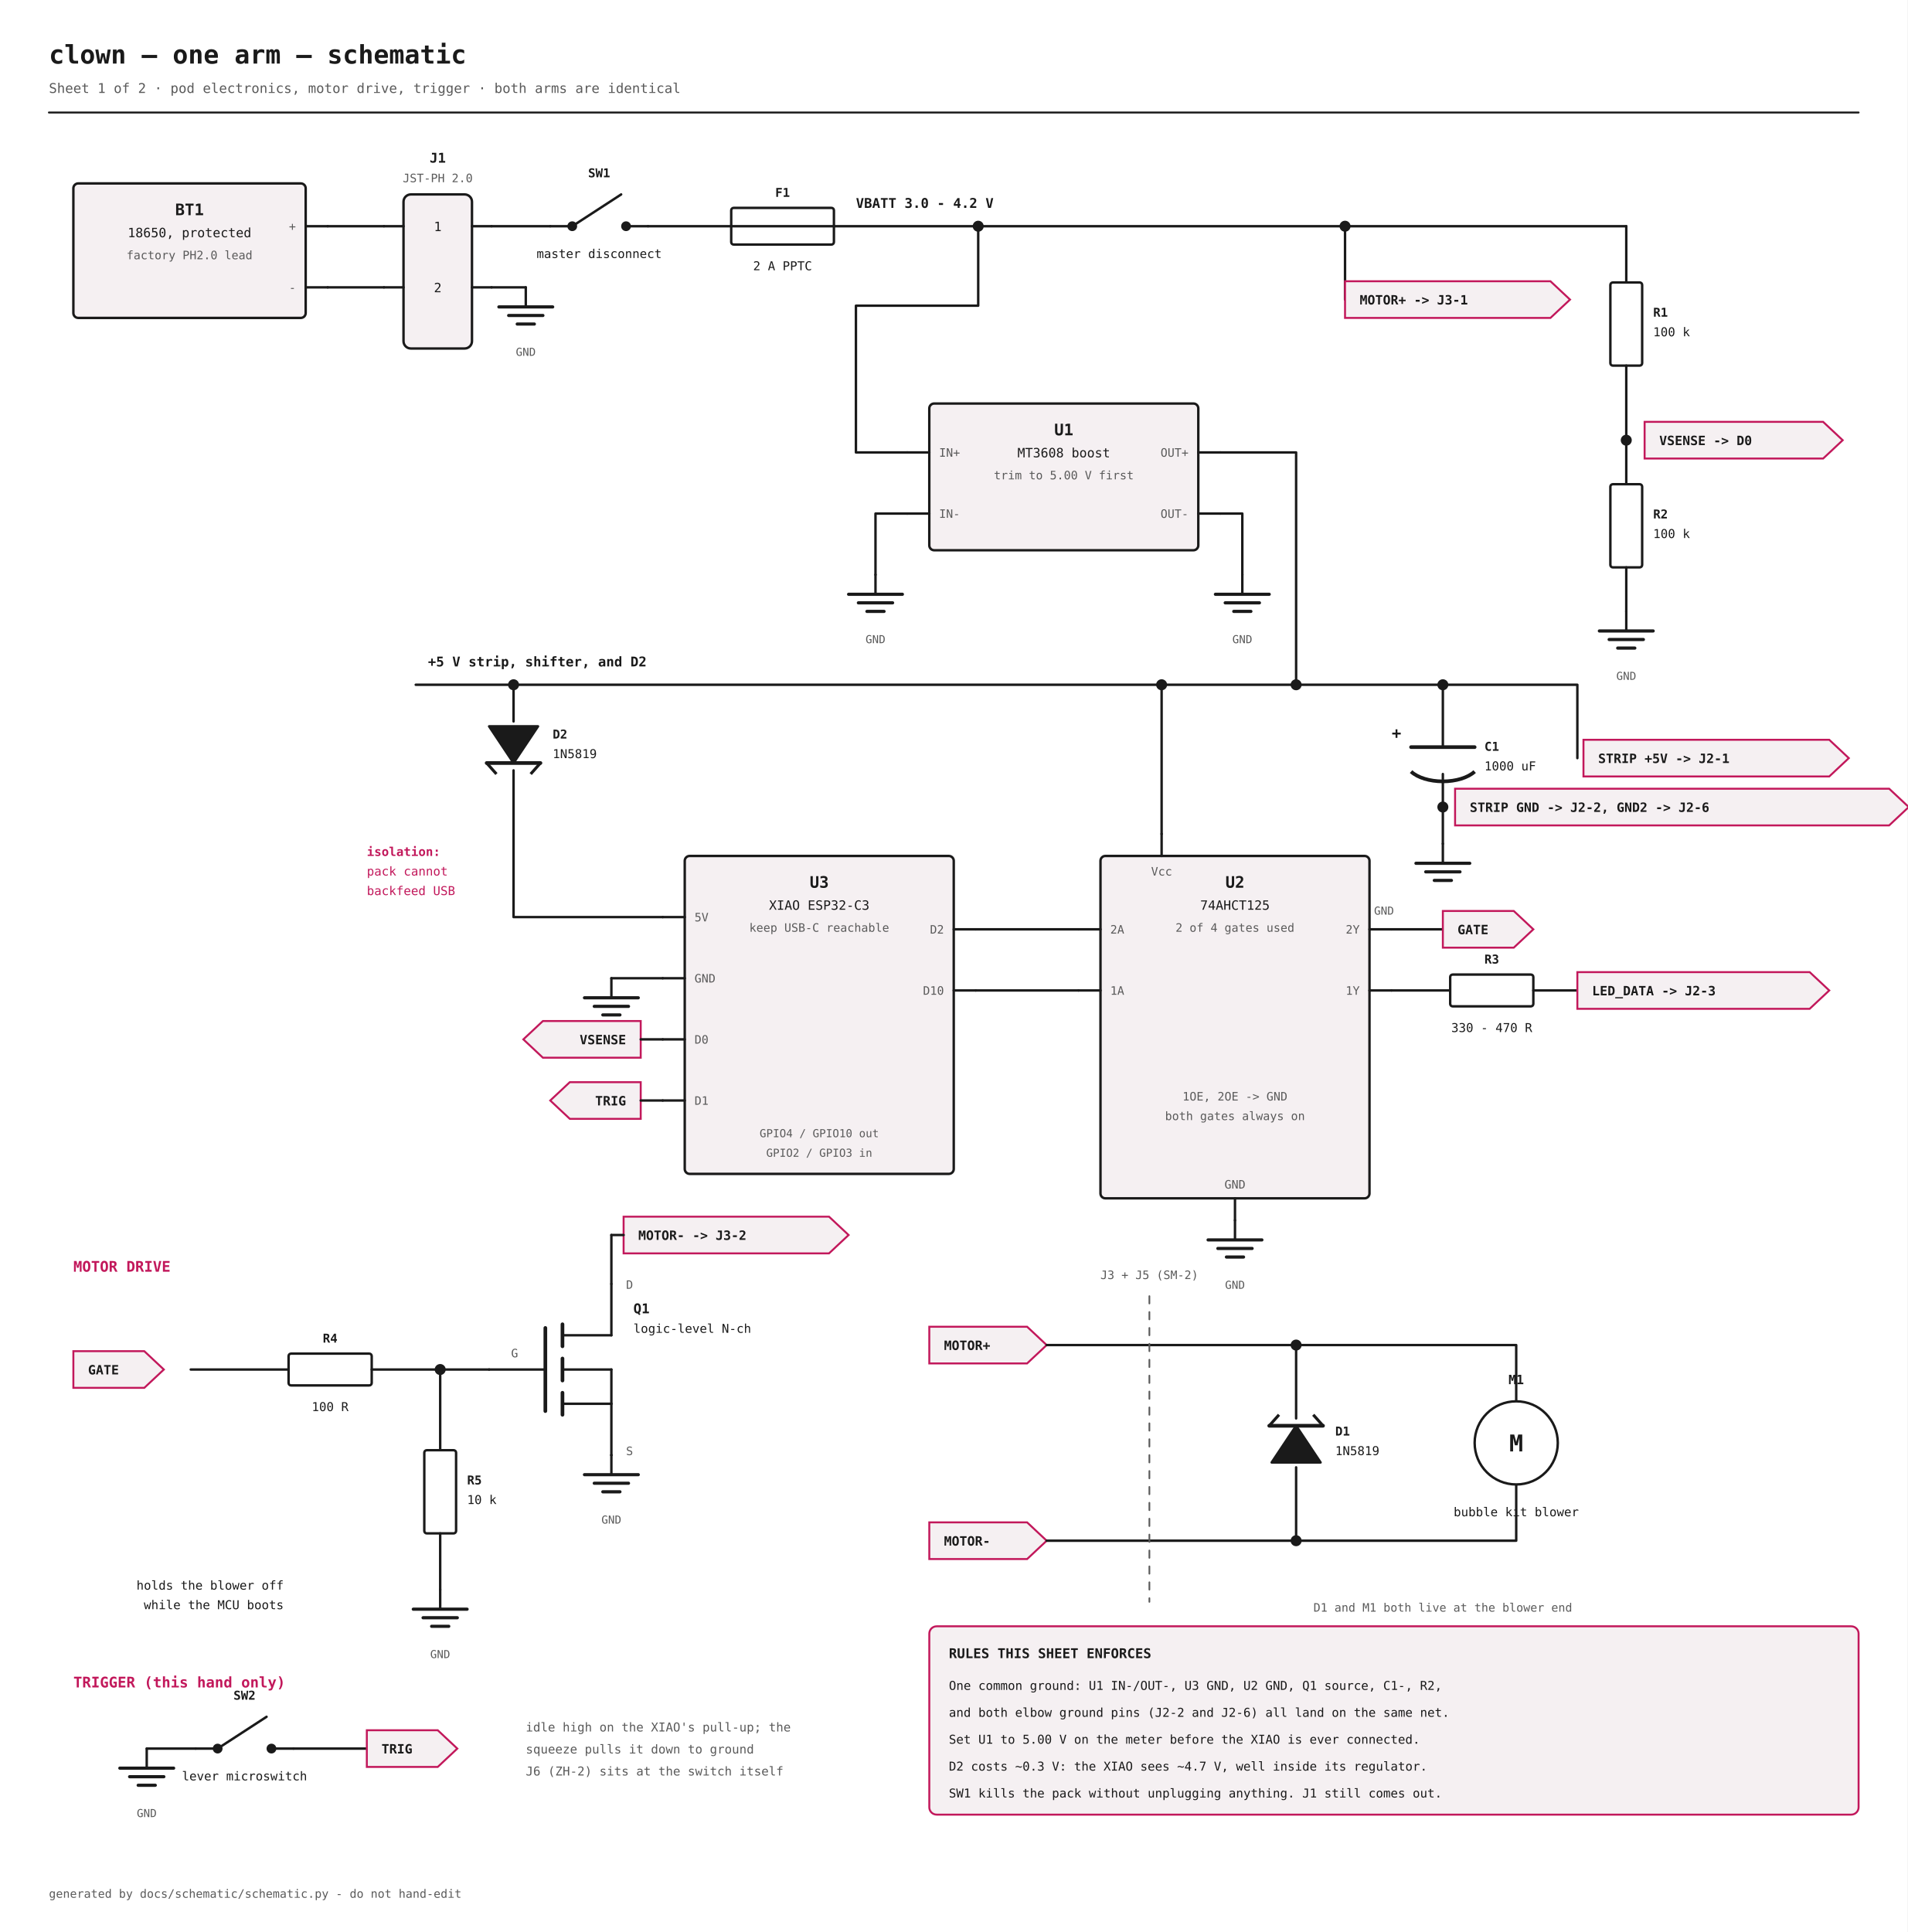
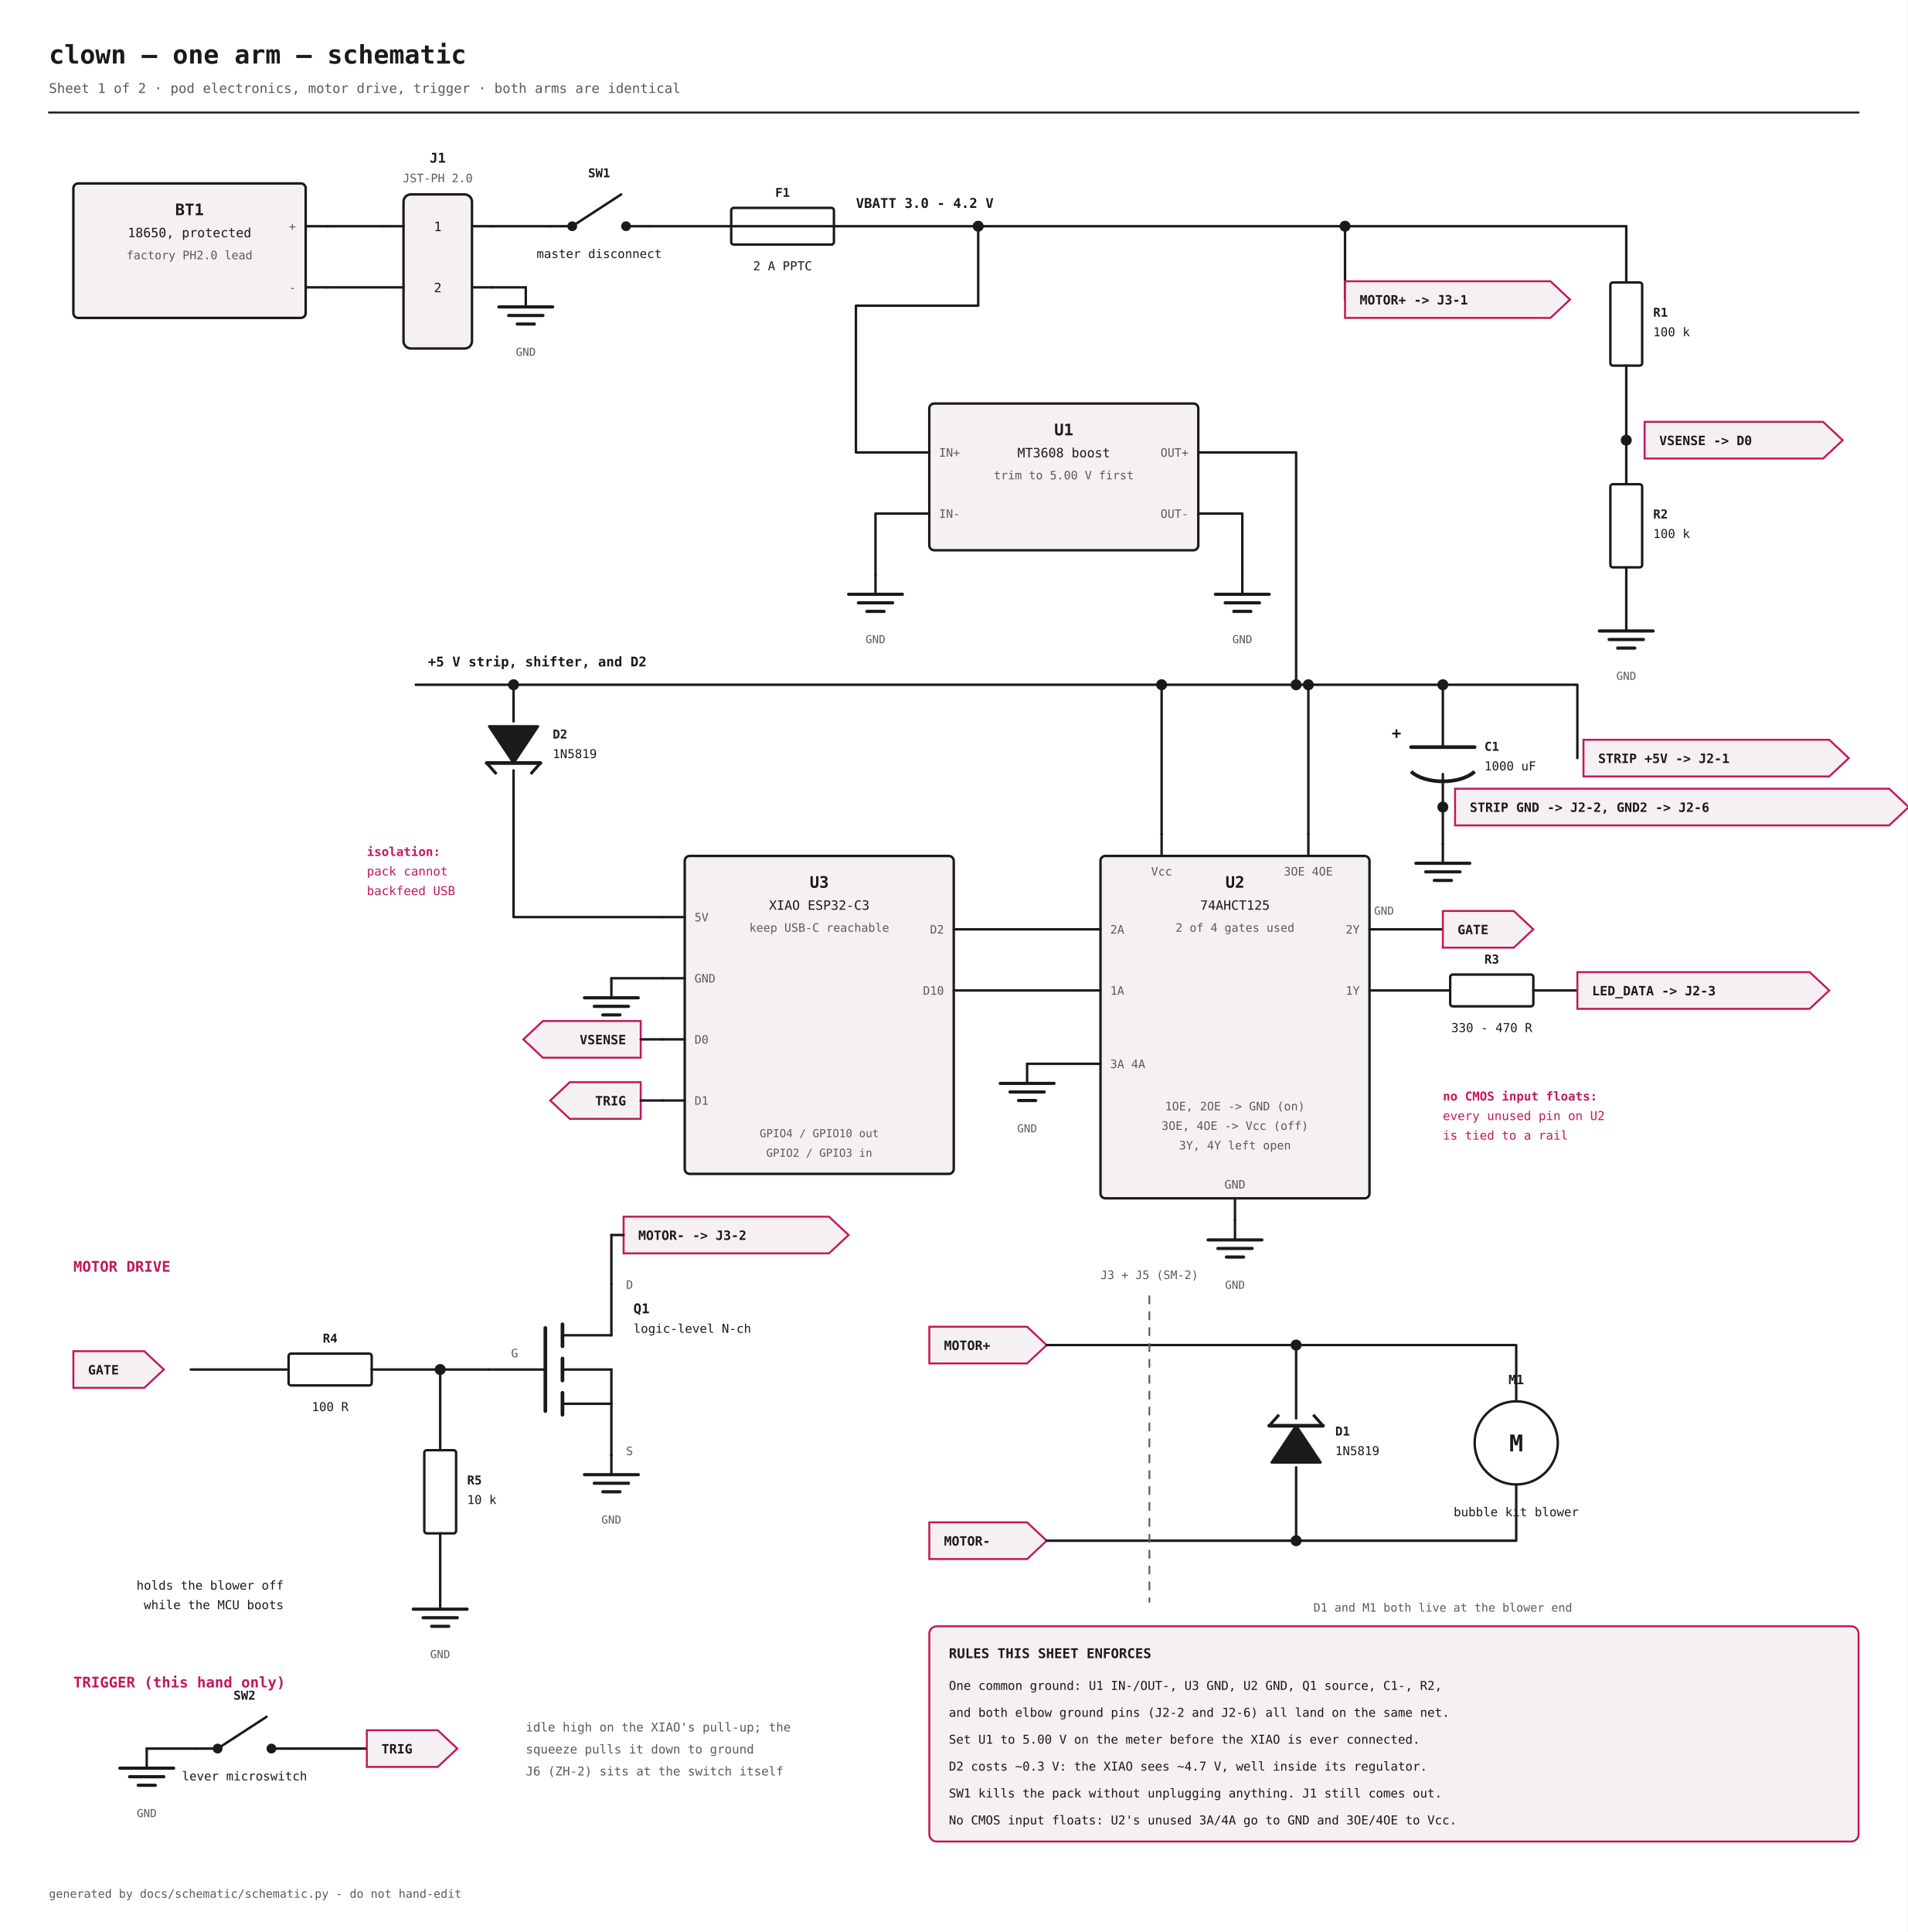
<svg xmlns="http://www.w3.org/2000/svg" width="1560" height="1580" viewBox="0 0 1560 1580" role="img">
  <rect x="0" y="0" width="1560" height="1580" fill="#FFFFFF" />
  <text x="40" y="52" font-family="ui-monospace, SFMono-Regular, Menlo, Consolas, monospace" font-size="21" fill="#1A1A1A" text-anchor="start" font-weight="bold">clown — one arm — schematic</text>
  <text x="40" y="76" font-family="ui-monospace, SFMono-Regular, Menlo, Consolas, monospace" font-size="11" fill="#5A5A5A" text-anchor="start" font-weight="normal">Sheet 1 of 2 · pod electronics, motor drive, trigger · both arms are identical</text>
  <line x1="40" y1="92" x2="1520" y2="92" stroke="#1A1A1A" stroke-width="1.6" stroke-linecap="round" />
  <rect x="60" y="150" width="190" height="110" rx="4" fill="#F5F0F2" stroke="#1A1A1A" stroke-width="2" />
  <text x="155" y="176" font-family="ui-monospace, SFMono-Regular, Menlo, Consolas, monospace" font-size="13" fill="#1A1A1A" text-anchor="middle" font-weight="bold">BT1</text>
  <text x="155" y="194" font-family="ui-monospace, SFMono-Regular, Menlo, Consolas, monospace" font-size="10.5" fill="#1A1A1A" text-anchor="middle" font-weight="normal">18650, protected</text>
  <text x="155" y="212" font-family="ui-monospace, SFMono-Regular, Menlo, Consolas, monospace" font-size="9.5" fill="#5A5A5A" text-anchor="middle" font-weight="normal">factory PH2.0 lead</text>
  <line x1="250" y1="185" x2="268" y2="185" stroke="#1A1A1A" stroke-width="2" stroke-linecap="round" />
  <text x="242" y="188.5" font-family="ui-monospace, SFMono-Regular, Menlo, Consolas, monospace" font-size="9.5" fill="#5A5A5A" text-anchor="end" font-weight="normal">+</text>
  <line x1="250" y1="235" x2="268" y2="235" stroke="#1A1A1A" stroke-width="2" stroke-linecap="round" />
  <text x="242" y="238.5" font-family="ui-monospace, SFMono-Regular, Menlo, Consolas, monospace" font-size="9.5" fill="#5A5A5A" text-anchor="end" font-weight="normal">-</text>
  <rect x="330" y="159" width="56" height="126" rx="6" fill="#F5F0F2" stroke="#1A1A1A" stroke-width="2" />
  <text x="358" y="133" font-family="ui-monospace, SFMono-Regular, Menlo, Consolas, monospace" font-size="11" fill="#1A1A1A" text-anchor="middle" font-weight="bold">J1</text>
  <text x="358" y="149" font-family="ui-monospace, SFMono-Regular, Menlo, Consolas, monospace" font-size="9.5" fill="#5A5A5A" text-anchor="middle" font-weight="normal">JST-PH 2.0</text>
  <line x1="314" y1="185" x2="330" y2="185" stroke="#1A1A1A" stroke-width="2" stroke-linecap="round" />
  <line x1="386" y1="185" x2="402" y2="185" stroke="#1A1A1A" stroke-width="2" stroke-linecap="round" />
  <text x="358" y="189" font-family="ui-monospace, SFMono-Regular, Menlo, Consolas, monospace" font-size="10.5" fill="#1A1A1A" text-anchor="middle" font-weight="normal">1</text>
  <line x1="314" y1="235" x2="330" y2="235" stroke="#1A1A1A" stroke-width="2" stroke-linecap="round" />
  <line x1="386" y1="235" x2="402" y2="235" stroke="#1A1A1A" stroke-width="2" stroke-linecap="round" />
  <text x="358" y="239" font-family="ui-monospace, SFMono-Regular, Menlo, Consolas, monospace" font-size="10.5" fill="#1A1A1A" text-anchor="middle" font-weight="normal">2</text>
  <polyline points="268,185 314,185" fill="none" stroke="#1A1A1A" stroke-width="2" stroke-linecap="round" stroke-linejoin="round" />
  <polyline points="268,235 314,235" fill="none" stroke="#1A1A1A" stroke-width="2" stroke-linecap="round" stroke-linejoin="round" />
  <line x1="450" y1="185" x2="468" y2="185" stroke="#1A1A1A" stroke-width="2" stroke-linecap="round" />
  <line x1="512" y1="185" x2="530" y2="185" stroke="#1A1A1A" stroke-width="2" stroke-linecap="round" />
  <line x1="468" y1="185" x2="508" y2="159" stroke="#1A1A1A" stroke-width="2" stroke-linecap="round" />
  <circle cx="468" cy="185" r="4" fill="#1A1A1A" />
  <circle cx="512" cy="185" r="4" fill="#1A1A1A" />
  <text x="490" y="145" font-family="ui-monospace, SFMono-Regular, Menlo, Consolas, monospace" font-size="10" fill="#1A1A1A" text-anchor="middle" font-weight="bold">SW1</text>
  <text x="490" y="211" font-family="ui-monospace, SFMono-Regular, Menlo, Consolas, monospace" font-size="10" fill="#1A1A1A" text-anchor="middle" font-weight="normal">master disconnect</text>
  <polyline points="402,185 450,185" fill="none" stroke="#1A1A1A" stroke-width="2" stroke-linecap="round" stroke-linejoin="round" />
  <rect x="598" y="170" width="84" height="30" rx="2" fill="#FFFFFF" stroke="#1A1A1A" stroke-width="2" />
  <line x1="598" y1="185" x2="682" y2="185" stroke="#1A1A1A" stroke-width="2" stroke-linecap="round" />
  <text x="640" y="161" font-family="ui-monospace, SFMono-Regular, Menlo, Consolas, monospace" font-size="10" fill="#1A1A1A" text-anchor="middle" font-weight="bold">F1</text>
  <text x="640" y="221" font-family="ui-monospace, SFMono-Regular, Menlo, Consolas, monospace" font-size="10" fill="#1A1A1A" text-anchor="middle" font-weight="normal">2 A PPTC</text>
  <polyline points="530,185 598,185" fill="none" stroke="#1A1A1A" stroke-width="2" stroke-linecap="round" stroke-linejoin="round" />
  <polyline points="682,185 1330,185" fill="none" stroke="#1A1A1A" stroke-width="2" stroke-linecap="round" stroke-linejoin="round" />
  <text x="700" y="170" font-family="ui-monospace, SFMono-Regular, Menlo, Consolas, monospace" font-size="11" fill="#1A1A1A" text-anchor="start" font-weight="bold">VBATT  3.0 - 4.2 V</text>
  <polyline points="402,235 430,235" fill="none" stroke="#1A1A1A" stroke-width="2" stroke-linecap="round" stroke-linejoin="round" />
  <line x1="430" y1="235" x2="430" y2="251" stroke="#1A1A1A" stroke-width="2" stroke-linecap="round" />
  <line x1="408" y1="251" x2="452" y2="251" stroke="#1A1A1A" stroke-width="2.6" stroke-linecap="round" />
  <line x1="416" y1="258" x2="444" y2="258" stroke="#1A1A1A" stroke-width="2.6" stroke-linecap="round" />
  <line x1="423" y1="265" x2="437" y2="265" stroke="#1A1A1A" stroke-width="2.6" stroke-linecap="round" />
  <text x="430" y="291" font-family="ui-monospace, SFMono-Regular, Menlo, Consolas, monospace" font-size="9" fill="#5A5A5A" text-anchor="middle" font-weight="normal">GND</text>
  <rect x="760" y="330" width="220" height="120" rx="4" fill="#F5F0F2" stroke="#1A1A1A" stroke-width="2" />
  <text x="870" y="356" font-family="ui-monospace, SFMono-Regular, Menlo, Consolas, monospace" font-size="13" fill="#1A1A1A" text-anchor="middle" font-weight="bold">U1</text>
  <text x="870" y="374" font-family="ui-monospace, SFMono-Regular, Menlo, Consolas, monospace" font-size="10.5" fill="#1A1A1A" text-anchor="middle" font-weight="normal">MT3608 boost</text>
  <text x="870" y="392" font-family="ui-monospace, SFMono-Regular, Menlo, Consolas, monospace" font-size="9.5" fill="#5A5A5A" text-anchor="middle" font-weight="normal">trim to 5.00 V first</text>
  <line x1="760" y1="370" x2="742" y2="370" stroke="#1A1A1A" stroke-width="2" stroke-linecap="round" />
  <text x="768" y="373.5" font-family="ui-monospace, SFMono-Regular, Menlo, Consolas, monospace" font-size="9.5" fill="#5A5A5A" text-anchor="start" font-weight="normal">IN+</text>
  <line x1="760" y1="420" x2="742" y2="420" stroke="#1A1A1A" stroke-width="2" stroke-linecap="round" />
  <text x="768" y="423.5" font-family="ui-monospace, SFMono-Regular, Menlo, Consolas, monospace" font-size="9.5" fill="#5A5A5A" text-anchor="start" font-weight="normal">IN-</text>
  <line x1="980" y1="370" x2="998" y2="370" stroke="#1A1A1A" stroke-width="2" stroke-linecap="round" />
  <text x="972" y="373.5" font-family="ui-monospace, SFMono-Regular, Menlo, Consolas, monospace" font-size="9.5" fill="#5A5A5A" text-anchor="end" font-weight="normal">OUT+</text>
  <line x1="980" y1="420" x2="998" y2="420" stroke="#1A1A1A" stroke-width="2" stroke-linecap="round" />
  <text x="972" y="423.5" font-family="ui-monospace, SFMono-Regular, Menlo, Consolas, monospace" font-size="9.5" fill="#5A5A5A" text-anchor="end" font-weight="normal">OUT-</text>
  <polyline points="800,185 800,250 700,250 700,370 742,370" fill="none" stroke="#1A1A1A" stroke-width="2" stroke-linecap="round" stroke-linejoin="round" />
  <circle cx="800" cy="185" r="4.5" fill="#1A1A1A" />
  <polyline points="742,420 716,420 716,470" fill="none" stroke="#1A1A1A" stroke-width="2" stroke-linecap="round" stroke-linejoin="round" />
  <line x1="716" y1="470" x2="716" y2="486" stroke="#1A1A1A" stroke-width="2" stroke-linecap="round" />
  <line x1="694" y1="486" x2="738" y2="486" stroke="#1A1A1A" stroke-width="2.6" stroke-linecap="round" />
  <line x1="702" y1="493" x2="730" y2="493" stroke="#1A1A1A" stroke-width="2.6" stroke-linecap="round" />
  <line x1="709" y1="500" x2="723" y2="500" stroke="#1A1A1A" stroke-width="2.6" stroke-linecap="round" />
  <text x="716" y="526" font-family="ui-monospace, SFMono-Regular, Menlo, Consolas, monospace" font-size="9" fill="#5A5A5A" text-anchor="middle" font-weight="normal">GND</text>
  <polyline points="998,420 1016,420 1016,470" fill="none" stroke="#1A1A1A" stroke-width="2" stroke-linecap="round" stroke-linejoin="round" />
  <line x1="1016" y1="470" x2="1016" y2="486" stroke="#1A1A1A" stroke-width="2" stroke-linecap="round" />
  <line x1="994" y1="486" x2="1038" y2="486" stroke="#1A1A1A" stroke-width="2.6" stroke-linecap="round" />
  <line x1="1002" y1="493" x2="1030" y2="493" stroke="#1A1A1A" stroke-width="2.6" stroke-linecap="round" />
  <line x1="1009" y1="500" x2="1023" y2="500" stroke="#1A1A1A" stroke-width="2.6" stroke-linecap="round" />
  <text x="1016" y="526" font-family="ui-monospace, SFMono-Regular, Menlo, Consolas, monospace" font-size="9" fill="#5A5A5A" text-anchor="middle" font-weight="normal">GND</text>
  <polyline points="998,370 1060,370 1060,560" fill="none" stroke="#1A1A1A" stroke-width="2" stroke-linecap="round" stroke-linejoin="round" />
  <polyline points="340,560 1290,560 1290,620" fill="none" stroke="#1A1A1A" stroke-width="2" stroke-linecap="round" stroke-linejoin="round" />
  <circle cx="1060" cy="560" r="4.5" fill="#1A1A1A" />
  <text x="350" y="545" font-family="ui-monospace, SFMono-Regular, Menlo, Consolas, monospace" font-size="11" fill="#1A1A1A" text-anchor="start" font-weight="bold">+5 V  strip, shifter, and D2</text>
  <polygon points="1295,605 1496,605 1512,620 1496,635 1295,635" fill="#F5F0F2" stroke="#C2185B" stroke-width="1.6" />
  <text x="1307" y="624" font-family="ui-monospace, SFMono-Regular, Menlo, Consolas, monospace" font-size="10.5" fill="#1A1A1A" text-anchor="start" font-weight="bold">STRIP +5V -&gt; J2-1</text>
  <polyline points="1100,185 1100,245" fill="none" stroke="#1A1A1A" stroke-width="2" stroke-linecap="round" stroke-linejoin="round" />
  <circle cx="1100" cy="185" r="4.5" fill="#1A1A1A" />
  <polygon points="1100,230 1268,230 1284,245 1268,260 1100,260" fill="#F5F0F2" stroke="#C2185B" stroke-width="1.6" />
  <text x="1112" y="249" font-family="ui-monospace, SFMono-Regular, Menlo, Consolas, monospace" font-size="10.5" fill="#1A1A1A" text-anchor="start" font-weight="bold">MOTOR+ -&gt; J3-1</text>
  <polyline points="1330,185 1330,231" fill="none" stroke="#1A1A1A" stroke-width="2" stroke-linecap="round" stroke-linejoin="round" />
  <rect x="1317" y="231" width="26" height="68" rx="2" fill="#FFFFFF" stroke="#1A1A1A" stroke-width="2" />
  <text x="1352" y="259" font-family="ui-monospace, SFMono-Regular, Menlo, Consolas, monospace" font-size="10" fill="#1A1A1A" text-anchor="start" font-weight="bold">R1</text>
  <text x="1352" y="275" font-family="ui-monospace, SFMono-Regular, Menlo, Consolas, monospace" font-size="10" fill="#1A1A1A" text-anchor="start" font-weight="normal">100 k</text>
  <polyline points="1330,299 1330,396" fill="none" stroke="#1A1A1A" stroke-width="2" stroke-linecap="round" stroke-linejoin="round" />
  <circle cx="1330" cy="360" r="4.5" fill="#1A1A1A" />
  <polygon points="1345,345 1491,345 1507,360 1491,375 1345,375" fill="#F5F0F2" stroke="#C2185B" stroke-width="1.6" />
  <text x="1357" y="364" font-family="ui-monospace, SFMono-Regular, Menlo, Consolas, monospace" font-size="10.5" fill="#1A1A1A" text-anchor="start" font-weight="bold">VSENSE -&gt; D0</text>
  <rect x="1317" y="396" width="26" height="68" rx="2" fill="#FFFFFF" stroke="#1A1A1A" stroke-width="2" />
  <text x="1352" y="424" font-family="ui-monospace, SFMono-Regular, Menlo, Consolas, monospace" font-size="10" fill="#1A1A1A" text-anchor="start" font-weight="bold">R2</text>
  <text x="1352" y="440" font-family="ui-monospace, SFMono-Regular, Menlo, Consolas, monospace" font-size="10" fill="#1A1A1A" text-anchor="start" font-weight="normal">100 k</text>
  <polyline points="1330,464 1330,500" fill="none" stroke="#1A1A1A" stroke-width="2" stroke-linecap="round" stroke-linejoin="round" />
  <line x1="1330" y1="500" x2="1330" y2="516" stroke="#1A1A1A" stroke-width="2" stroke-linecap="round" />
  <line x1="1308" y1="516" x2="1352" y2="516" stroke="#1A1A1A" stroke-width="2.6" stroke-linecap="round" />
  <line x1="1316" y1="523" x2="1344" y2="523" stroke="#1A1A1A" stroke-width="2.6" stroke-linecap="round" />
  <line x1="1323" y1="530" x2="1337" y2="530" stroke="#1A1A1A" stroke-width="2.6" stroke-linecap="round" />
  <text x="1330" y="556" font-family="ui-monospace, SFMono-Regular, Menlo, Consolas, monospace" font-size="9" fill="#5A5A5A" text-anchor="middle" font-weight="normal">GND</text>
  <polyline points="420,560 420,590" fill="none" stroke="#1A1A1A" stroke-width="2" stroke-linecap="round" stroke-linejoin="round" />
  <circle cx="420" cy="560" r="4.5" fill="#1A1A1A" />
  <path d="M 400 594 L 440 594 L 420 624 Z" fill="#1A1A1A" stroke="#1A1A1A" stroke-width="2" stroke-linejoin="round" />
  <line x1="398" y1="624" x2="442" y2="624" stroke="#1A1A1A" stroke-width="3" stroke-linecap="round" />
  <path d="M 398 624 l 8 9 M 442 624 l -8 9" fill="none" stroke="#1A1A1A" stroke-width="2.4" />
  <text x="452" y="604" font-family="ui-monospace, SFMono-Regular, Menlo, Consolas, monospace" font-size="10" fill="#1A1A1A" text-anchor="start" font-weight="bold">D2</text>
  <text x="452" y="620" font-family="ui-monospace, SFMono-Regular, Menlo, Consolas, monospace" font-size="10" fill="#1A1A1A" text-anchor="start" font-weight="normal">1N5819</text>
  <polyline points="420,630 420,750 542,750" fill="none" stroke="#1A1A1A" stroke-width="2" stroke-linecap="round" stroke-linejoin="round" />
  <text x="300" y="700" font-family="ui-monospace, SFMono-Regular, Menlo, Consolas, monospace" font-size="10" fill="#C2185B" text-anchor="start" font-weight="bold">isolation:</text>
  <text x="300" y="716" font-family="ui-monospace, SFMono-Regular, Menlo, Consolas, monospace" font-size="10" fill="#C2185B" text-anchor="start" font-weight="normal">pack cannot</text>
  <text x="300" y="732" font-family="ui-monospace, SFMono-Regular, Menlo, Consolas, monospace" font-size="10" fill="#C2185B" text-anchor="start" font-weight="normal">backfeed USB</text>
  <polyline points="1180,560 1180,611" fill="none" stroke="#1A1A1A" stroke-width="2" stroke-linecap="round" stroke-linejoin="round" />
  <circle cx="1180" cy="560" r="4.5" fill="#1A1A1A" />
  <line x1="1154" y1="611" x2="1206" y2="611" stroke="#1A1A1A" stroke-width="3" stroke-linecap="round" />
  <path d="M 1154 631 A 30 16 0 0 0 1206 631" fill="none" stroke="#1A1A1A" stroke-width="3" />
  <text x="1146" y="604" font-family="ui-monospace, SFMono-Regular, Menlo, Consolas, monospace" font-size="13" fill="#1A1A1A" text-anchor="end" font-weight="bold">+</text>
  <text x="1214" y="614" font-family="ui-monospace, SFMono-Regular, Menlo, Consolas, monospace" font-size="10" fill="#1A1A1A" text-anchor="start" font-weight="bold">C1</text>
  <text x="1214" y="630" font-family="ui-monospace, SFMono-Regular, Menlo, Consolas, monospace" font-size="10" fill="#1A1A1A" text-anchor="start" font-weight="normal">1000 uF</text>
  <polyline points="1180,633 1180,690" fill="none" stroke="#1A1A1A" stroke-width="2" stroke-linecap="round" stroke-linejoin="round" />
  <circle cx="1180" cy="660" r="4.5" fill="#1A1A1A" />
  <polygon points="1190,645 1545,645 1561,660 1545,675 1190,675" fill="#F5F0F2" stroke="#C2185B" stroke-width="1.6" />
  <text x="1202" y="664" font-family="ui-monospace, SFMono-Regular, Menlo, Consolas, monospace" font-size="10.5" fill="#1A1A1A" text-anchor="start" font-weight="bold">STRIP GND -&gt; J2-2, GND2 -&gt; J2-6</text>
  <line x1="1180" y1="690" x2="1180" y2="706" stroke="#1A1A1A" stroke-width="2" stroke-linecap="round" />
  <line x1="1158" y1="706" x2="1202" y2="706" stroke="#1A1A1A" stroke-width="2.6" stroke-linecap="round" />
  <line x1="1166" y1="713" x2="1194" y2="713" stroke="#1A1A1A" stroke-width="2.6" stroke-linecap="round" />
  <line x1="1173" y1="720" x2="1187" y2="720" stroke="#1A1A1A" stroke-width="2.6" stroke-linecap="round" />
  <text x="1140" y="748" font-family="ui-monospace, SFMono-Regular, Menlo, Consolas, monospace" font-size="9" fill="#5A5A5A" text-anchor="end" font-weight="normal">GND</text>
  <rect x="560" y="700" width="220" height="260" rx="4" fill="#F5F0F2" stroke="#1A1A1A" stroke-width="2" />
  <text x="670" y="726" font-family="ui-monospace, SFMono-Regular, Menlo, Consolas, monospace" font-size="13" fill="#1A1A1A" text-anchor="middle" font-weight="bold">U3</text>
  <text x="670" y="744" font-family="ui-monospace, SFMono-Regular, Menlo, Consolas, monospace" font-size="10.5" fill="#1A1A1A" text-anchor="middle" font-weight="normal">XIAO ESP32-C3</text>
  <text x="670" y="762" font-family="ui-monospace, SFMono-Regular, Menlo, Consolas, monospace" font-size="9.5" fill="#5A5A5A" text-anchor="middle" font-weight="normal">keep USB-C reachable</text>
  <line x1="560" y1="750" x2="542" y2="750" stroke="#1A1A1A" stroke-width="2" stroke-linecap="round" />
  <text x="568" y="753.5" font-family="ui-monospace, SFMono-Regular, Menlo, Consolas, monospace" font-size="9.5" fill="#5A5A5A" text-anchor="start" font-weight="normal">5V</text>
  <line x1="560" y1="800" x2="542" y2="800" stroke="#1A1A1A" stroke-width="2" stroke-linecap="round" />
  <text x="568" y="803.5" font-family="ui-monospace, SFMono-Regular, Menlo, Consolas, monospace" font-size="9.5" fill="#5A5A5A" text-anchor="start" font-weight="normal">GND</text>
  <line x1="560" y1="850" x2="542" y2="850" stroke="#1A1A1A" stroke-width="2" stroke-linecap="round" />
  <text x="568" y="853.5" font-family="ui-monospace, SFMono-Regular, Menlo, Consolas, monospace" font-size="9.5" fill="#5A5A5A" text-anchor="start" font-weight="normal">D0</text>
  <line x1="560" y1="900" x2="542" y2="900" stroke="#1A1A1A" stroke-width="2" stroke-linecap="round" />
  <text x="568" y="903.5" font-family="ui-monospace, SFMono-Regular, Menlo, Consolas, monospace" font-size="9.5" fill="#5A5A5A" text-anchor="start" font-weight="normal">D1</text>
  <line x1="780" y1="760" x2="798" y2="760" stroke="#1A1A1A" stroke-width="2" stroke-linecap="round" />
  <text x="772" y="763.5" font-family="ui-monospace, SFMono-Regular, Menlo, Consolas, monospace" font-size="9.5" fill="#5A5A5A" text-anchor="end" font-weight="normal">D2</text>
  <line x1="780" y1="810" x2="798" y2="810" stroke="#1A1A1A" stroke-width="2" stroke-linecap="round" />
  <text x="772" y="813.5" font-family="ui-monospace, SFMono-Regular, Menlo, Consolas, monospace" font-size="9.5" fill="#5A5A5A" text-anchor="end" font-weight="normal">D10</text>
  <polyline points="542,800 500,800" fill="none" stroke="#1A1A1A" stroke-width="2" stroke-linecap="round" stroke-linejoin="round" />
  <line x1="500" y1="800" x2="500" y2="816" stroke="#1A1A1A" stroke-width="2" stroke-linecap="round" />
  <line x1="478" y1="816" x2="522" y2="816" stroke="#1A1A1A" stroke-width="2.6" stroke-linecap="round" />
  <line x1="486" y1="823" x2="514" y2="823" stroke="#1A1A1A" stroke-width="2.6" stroke-linecap="round" />
  <line x1="493" y1="830" x2="507" y2="830" stroke="#1A1A1A" stroke-width="2.6" stroke-linecap="round" />
  <text x="500" y="856" font-family="ui-monospace, SFMono-Regular, Menlo, Consolas, monospace" font-size="9" fill="#5A5A5A" text-anchor="middle" font-weight="normal">GND</text>
  <polygon points="524,835 444,835 428,850 444,865 524,865" fill="#F5F0F2" stroke="#C2185B" stroke-width="1.6" />
  <text x="512" y="854" font-family="ui-monospace, SFMono-Regular, Menlo, Consolas, monospace" font-size="10.5" fill="#1A1A1A" text-anchor="end" font-weight="bold">VSENSE</text>
  <polyline points="524,850 542,850" fill="none" stroke="#1A1A1A" stroke-width="2" stroke-linecap="round" stroke-linejoin="round" />
  <polygon points="524,885 466,885 450,900 466,915 524,915" fill="#F5F0F2" stroke="#C2185B" stroke-width="1.6" />
  <text x="512" y="904" font-family="ui-monospace, SFMono-Regular, Menlo, Consolas, monospace" font-size="10.5" fill="#1A1A1A" text-anchor="end" font-weight="bold">TRIG</text>
  <polyline points="524,900 542,900" fill="none" stroke="#1A1A1A" stroke-width="2" stroke-linecap="round" stroke-linejoin="round" />
  <text x="670" y="930" font-family="ui-monospace, SFMono-Regular, Menlo, Consolas, monospace" font-size="9" fill="#5A5A5A" text-anchor="middle" font-weight="normal">GPIO4 / GPIO10 out</text>
  <text x="670" y="946" font-family="ui-monospace, SFMono-Regular, Menlo, Consolas, monospace" font-size="9" fill="#5A5A5A" text-anchor="middle" font-weight="normal">GPIO2 / GPIO3 in</text>
  <rect x="900" y="700" width="220" height="280" rx="4" fill="#F5F0F2" stroke="#1A1A1A" stroke-width="2" />
  <text x="1010" y="726" font-family="ui-monospace, SFMono-Regular, Menlo, Consolas, monospace" font-size="13" fill="#1A1A1A" text-anchor="middle" font-weight="bold">U2</text>
  <text x="1010" y="744" font-family="ui-monospace, SFMono-Regular, Menlo, Consolas, monospace" font-size="10.5" fill="#1A1A1A" text-anchor="middle" font-weight="normal">74AHCT125</text>
  <text x="1010" y="762" font-family="ui-monospace, SFMono-Regular, Menlo, Consolas, monospace" font-size="9.5" fill="#5A5A5A" text-anchor="middle" font-weight="normal">2 of 4 gates used</text>
  <line x1="900" y1="760" x2="882" y2="760" stroke="#1A1A1A" stroke-width="2" stroke-linecap="round" />
  <text x="908" y="763.5" font-family="ui-monospace, SFMono-Regular, Menlo, Consolas, monospace" font-size="9.5" fill="#5A5A5A" text-anchor="start" font-weight="normal">2A</text>
  <line x1="900" y1="810" x2="882" y2="810" stroke="#1A1A1A" stroke-width="2" stroke-linecap="round" />
  <text x="908" y="813.5" font-family="ui-monospace, SFMono-Regular, Menlo, Consolas, monospace" font-size="9.5" fill="#5A5A5A" text-anchor="start" font-weight="normal">1A</text>
  <line x1="1120" y1="760" x2="1138" y2="760" stroke="#1A1A1A" stroke-width="2" stroke-linecap="round" />
  <text x="1112" y="763.5" font-family="ui-monospace, SFMono-Regular, Menlo, Consolas, monospace" font-size="9.5" fill="#5A5A5A" text-anchor="end" font-weight="normal">2Y</text>
  <line x1="1120" y1="810" x2="1138" y2="810" stroke="#1A1A1A" stroke-width="2" stroke-linecap="round" />
  <text x="1112" y="813.5" font-family="ui-monospace, SFMono-Regular, Menlo, Consolas, monospace" font-size="9.5" fill="#5A5A5A" text-anchor="end" font-weight="normal">1Y</text>
  <line x1="950" y1="700" x2="950" y2="682" stroke="#1A1A1A" stroke-width="2" stroke-linecap="round" />
  <text x="950" y="716" font-family="ui-monospace, SFMono-Regular, Menlo, Consolas, monospace" font-size="9.5" fill="#5A5A5A" text-anchor="middle" font-weight="normal">Vcc</text>
+   <line x1="1070" y1="700" x2="1070" y2="682" stroke="#1A1A1A" stroke-width="2" stroke-linecap="round" />
+   <text x="1070" y="716" font-family="ui-monospace, SFMono-Regular, Menlo, Consolas, monospace" font-size="9.5" fill="#5A5A5A" text-anchor="middle" font-weight="normal">3OE 4OE</text>
+   <line x1="900" y1="870" x2="882" y2="870" stroke="#1A1A1A" stroke-width="2" stroke-linecap="round" />
+   <text x="908" y="873.5" font-family="ui-monospace, SFMono-Regular, Menlo, Consolas, monospace" font-size="9.5" fill="#5A5A5A" text-anchor="start" font-weight="normal">3A 4A</text>
  <line x1="1010" y1="980" x2="1010" y2="998" stroke="#1A1A1A" stroke-width="2" stroke-linecap="round" />
  <text x="1010" y="972" font-family="ui-monospace, SFMono-Regular, Menlo, Consolas, monospace" font-size="9.5" fill="#5A5A5A" text-anchor="middle" font-weight="normal">GND</text>
  <polyline points="798,760 882,760" fill="none" stroke="#1A1A1A" stroke-width="2" stroke-linecap="round" stroke-linejoin="round" />
  <polyline points="798,810 882,810" fill="none" stroke="#1A1A1A" stroke-width="2" stroke-linecap="round" stroke-linejoin="round" />
  <polyline points="950,682 950,560" fill="none" stroke="#1A1A1A" stroke-width="2" stroke-linecap="round" stroke-linejoin="round" />
  <circle cx="950" cy="560" r="4.5" fill="#1A1A1A" />
+   <polyline points="1070,682 1070,560" fill="none" stroke="#1A1A1A" stroke-width="2" stroke-linecap="round" stroke-linejoin="round" />
+   <circle cx="1070" cy="560" r="4.5" fill="#1A1A1A" />
+   <polyline points="882,870 840,870" fill="none" stroke="#1A1A1A" stroke-width="2" stroke-linecap="round" stroke-linejoin="round" />
+   <line x1="840" y1="870" x2="840" y2="886" stroke="#1A1A1A" stroke-width="2" stroke-linecap="round" />
+   <line x1="818" y1="886" x2="862" y2="886" stroke="#1A1A1A" stroke-width="2.6" stroke-linecap="round" />
+   <line x1="826" y1="893" x2="854" y2="893" stroke="#1A1A1A" stroke-width="2.6" stroke-linecap="round" />
+   <line x1="833" y1="900" x2="847" y2="900" stroke="#1A1A1A" stroke-width="2.6" stroke-linecap="round" />
+   <text x="840" y="926" font-family="ui-monospace, SFMono-Regular, Menlo, Consolas, monospace" font-size="9" fill="#5A5A5A" text-anchor="middle" font-weight="normal">GND</text>
  <line x1="1010" y1="998" x2="1010" y2="1014" stroke="#1A1A1A" stroke-width="2" stroke-linecap="round" />
  <line x1="988" y1="1014" x2="1032" y2="1014" stroke="#1A1A1A" stroke-width="2.6" stroke-linecap="round" />
  <line x1="996" y1="1021" x2="1024" y2="1021" stroke="#1A1A1A" stroke-width="2.6" stroke-linecap="round" />
  <line x1="1003" y1="1028" x2="1017" y2="1028" stroke="#1A1A1A" stroke-width="2.6" stroke-linecap="round" />
  <text x="1010" y="1054" font-family="ui-monospace, SFMono-Regular, Menlo, Consolas, monospace" font-size="9" fill="#5A5A5A" text-anchor="middle" font-weight="normal">GND</text>
-   <text x="1010" y="900" font-family="ui-monospace, SFMono-Regular, Menlo, Consolas, monospace" font-size="9.5" fill="#5A5A5A" text-anchor="middle" font-weight="normal">1OE, 2OE -&gt; GND</text>
-   <text x="1010" y="916" font-family="ui-monospace, SFMono-Regular, Menlo, Consolas, monospace" font-size="9.5" fill="#5A5A5A" text-anchor="middle" font-weight="normal">both gates always on</text>
+   <text x="1010" y="908" font-family="ui-monospace, SFMono-Regular, Menlo, Consolas, monospace" font-size="9.5" fill="#5A5A5A" text-anchor="middle" font-weight="normal">1OE, 2OE -&gt; GND (on)</text>
+   <text x="1010" y="924" font-family="ui-monospace, SFMono-Regular, Menlo, Consolas, monospace" font-size="9.5" fill="#5A5A5A" text-anchor="middle" font-weight="normal">3OE, 4OE -&gt; Vcc (off)</text>
+   <text x="1010" y="940" font-family="ui-monospace, SFMono-Regular, Menlo, Consolas, monospace" font-size="9.5" fill="#5A5A5A" text-anchor="middle" font-weight="normal">3Y, 4Y left open</text>
+   <text x="1180" y="900" font-family="ui-monospace, SFMono-Regular, Menlo, Consolas, monospace" font-size="10" fill="#C2185B" text-anchor="start" font-weight="bold">no CMOS input floats:</text>
+   <text x="1180" y="916" font-family="ui-monospace, SFMono-Regular, Menlo, Consolas, monospace" font-size="10" fill="#C2185B" text-anchor="start" font-weight="normal">every unused pin on U2</text>
+   <text x="1180" y="932" font-family="ui-monospace, SFMono-Regular, Menlo, Consolas, monospace" font-size="10" fill="#C2185B" text-anchor="start" font-weight="normal">is tied to a rail</text>
  <polyline points="1138,760 1180,760" fill="none" stroke="#1A1A1A" stroke-width="2" stroke-linecap="round" stroke-linejoin="round" />
  <polygon points="1180,745 1238,745 1254,760 1238,775 1180,775" fill="#F5F0F2" stroke="#C2185B" stroke-width="1.6" />
  <text x="1192" y="764" font-family="ui-monospace, SFMono-Regular, Menlo, Consolas, monospace" font-size="10.5" fill="#1A1A1A" text-anchor="start" font-weight="bold">GATE</text>
  <polyline points="1138,810 1186,810" fill="none" stroke="#1A1A1A" stroke-width="2" stroke-linecap="round" stroke-linejoin="round" />
  <rect x="1186" y="797" width="68" height="26" rx="2" fill="#FFFFFF" stroke="#1A1A1A" stroke-width="2" />
  <text x="1220" y="788" font-family="ui-monospace, SFMono-Regular, Menlo, Consolas, monospace" font-size="10" fill="#1A1A1A" text-anchor="middle" font-weight="bold">R3</text>
  <text x="1220" y="844" font-family="ui-monospace, SFMono-Regular, Menlo, Consolas, monospace" font-size="10" fill="#1A1A1A" text-anchor="middle" font-weight="normal">330 - 470 R</text>
  <polyline points="1254,810 1290,810" fill="none" stroke="#1A1A1A" stroke-width="2" stroke-linecap="round" stroke-linejoin="round" />
  <polygon points="1290,795 1480,795 1496,810 1480,825 1290,825" fill="#F5F0F2" stroke="#C2185B" stroke-width="1.6" />
  <text x="1302" y="814" font-family="ui-monospace, SFMono-Regular, Menlo, Consolas, monospace" font-size="10.5" fill="#1A1A1A" text-anchor="start" font-weight="bold">LED_DATA -&gt; J2-3</text>
  <text x="60" y="1040" font-family="ui-monospace, SFMono-Regular, Menlo, Consolas, monospace" font-size="12" fill="#C2185B" text-anchor="start" font-weight="bold">MOTOR DRIVE</text>
  <polygon points="60,1105 118,1105 134,1120 118,1135 60,1135" fill="#F5F0F2" stroke="#C2185B" stroke-width="1.6" />
  <text x="72" y="1124" font-family="ui-monospace, SFMono-Regular, Menlo, Consolas, monospace" font-size="10.5" fill="#1A1A1A" text-anchor="start" font-weight="bold">GATE</text>
  <polyline points="156,1120 236,1120" fill="none" stroke="#1A1A1A" stroke-width="2" stroke-linecap="round" stroke-linejoin="round" />
  <rect x="236" y="1107" width="68" height="26" rx="2" fill="#FFFFFF" stroke="#1A1A1A" stroke-width="2" />
  <text x="270" y="1098" font-family="ui-monospace, SFMono-Regular, Menlo, Consolas, monospace" font-size="10" fill="#1A1A1A" text-anchor="middle" font-weight="bold">R4</text>
  <text x="270" y="1154" font-family="ui-monospace, SFMono-Regular, Menlo, Consolas, monospace" font-size="10" fill="#1A1A1A" text-anchor="middle" font-weight="normal">100 R</text>
  <polyline points="304,1120 400,1120" fill="none" stroke="#1A1A1A" stroke-width="2" stroke-linecap="round" stroke-linejoin="round" />
  <circle cx="360" cy="1120" r="4.5" fill="#1A1A1A" />
  <polyline points="360,1120 360,1186" fill="none" stroke="#1A1A1A" stroke-width="2" stroke-linecap="round" stroke-linejoin="round" />
  <rect x="347" y="1186" width="26" height="68" rx="2" fill="#FFFFFF" stroke="#1A1A1A" stroke-width="2" />
  <text x="382" y="1214" font-family="ui-monospace, SFMono-Regular, Menlo, Consolas, monospace" font-size="10" fill="#1A1A1A" text-anchor="start" font-weight="bold">R5</text>
  <text x="382" y="1230" font-family="ui-monospace, SFMono-Regular, Menlo, Consolas, monospace" font-size="10" fill="#1A1A1A" text-anchor="start" font-weight="normal">10 k</text>
  <polyline points="360,1254 360,1300" fill="none" stroke="#1A1A1A" stroke-width="2" stroke-linecap="round" stroke-linejoin="round" />
  <line x1="360" y1="1300" x2="360" y2="1316" stroke="#1A1A1A" stroke-width="2" stroke-linecap="round" />
  <line x1="338" y1="1316" x2="382" y2="1316" stroke="#1A1A1A" stroke-width="2.6" stroke-linecap="round" />
  <line x1="346" y1="1323" x2="374" y2="1323" stroke="#1A1A1A" stroke-width="2.6" stroke-linecap="round" />
  <line x1="353" y1="1330" x2="367" y2="1330" stroke="#1A1A1A" stroke-width="2.6" stroke-linecap="round" />
  <text x="360" y="1356" font-family="ui-monospace, SFMono-Regular, Menlo, Consolas, monospace" font-size="9" fill="#5A5A5A" text-anchor="middle" font-weight="normal">GND</text>
  <text x="232" y="1300" font-family="ui-monospace, SFMono-Regular, Menlo, Consolas, monospace" font-size="10" fill="#1A1A1A" text-anchor="end" font-weight="normal">holds the blower off</text>
  <text x="232" y="1316" font-family="ui-monospace, SFMono-Regular, Menlo, Consolas, monospace" font-size="10" fill="#1A1A1A" text-anchor="end" font-weight="normal">while the MCU boots</text>
  <line x1="400" y1="1120" x2="446" y2="1120" stroke="#1A1A1A" stroke-width="2" stroke-linecap="round" />
  <line x1="446" y1="1086" x2="446" y2="1154" stroke="#1A1A1A" stroke-width="3" stroke-linecap="round" />
  <line x1="460" y1="1083" x2="460" y2="1101" stroke="#1A1A1A" stroke-width="3" stroke-linecap="round" />
  <line x1="460" y1="1111" x2="460" y2="1129" stroke="#1A1A1A" stroke-width="3" stroke-linecap="round" />
  <line x1="460" y1="1139" x2="460" y2="1157" stroke="#1A1A1A" stroke-width="3" stroke-linecap="round" />
  <line x1="460" y1="1092" x2="500" y2="1092" stroke="#1A1A1A" stroke-width="2" stroke-linecap="round" />
  <line x1="500" y1="1092" x2="500" y2="1050" stroke="#1A1A1A" stroke-width="2" stroke-linecap="round" />
  <line x1="460" y1="1148" x2="500" y2="1148" stroke="#1A1A1A" stroke-width="2" stroke-linecap="round" />
  <line x1="500" y1="1148" x2="500" y2="1190" stroke="#1A1A1A" stroke-width="2" stroke-linecap="round" />
  <line x1="460" y1="1120" x2="500" y2="1120" stroke="#1A1A1A" stroke-width="2" stroke-linecap="round" />
  <line x1="500" y1="1120" x2="500" y2="1148" stroke="#1A1A1A" stroke-width="2" stroke-linecap="round" />
  <text x="518" y="1074" font-family="ui-monospace, SFMono-Regular, Menlo, Consolas, monospace" font-size="11" fill="#1A1A1A" text-anchor="start" font-weight="bold">Q1</text>
  <text x="518" y="1090" font-family="ui-monospace, SFMono-Regular, Menlo, Consolas, monospace" font-size="10" fill="#1A1A1A" text-anchor="start" font-weight="normal">logic-level N-ch</text>
  <text x="512" y="1054" font-family="ui-monospace, SFMono-Regular, Menlo, Consolas, monospace" font-size="9.5" fill="#5A5A5A" text-anchor="start" font-weight="normal">D</text>
  <text x="512" y="1190" font-family="ui-monospace, SFMono-Regular, Menlo, Consolas, monospace" font-size="9.5" fill="#5A5A5A" text-anchor="start" font-weight="normal">S</text>
  <text x="418" y="1110" font-family="ui-monospace, SFMono-Regular, Menlo, Consolas, monospace" font-size="9.5" fill="#5A5A5A" text-anchor="start" font-weight="normal">G</text>
  <polyline points="500,1050 500,1010" fill="none" stroke="#1A1A1A" stroke-width="2" stroke-linecap="round" stroke-linejoin="round" />
  <polygon points="510,995 678,995 694,1010 678,1025 510,1025" fill="#F5F0F2" stroke="#C2185B" stroke-width="1.6" />
  <text x="522" y="1014" font-family="ui-monospace, SFMono-Regular, Menlo, Consolas, monospace" font-size="10.5" fill="#1A1A1A" text-anchor="start" font-weight="bold">MOTOR- -&gt; J3-2</text>
  <polyline points="500,1010 510,1010" fill="none" stroke="#1A1A1A" stroke-width="2" stroke-linecap="round" stroke-linejoin="round" />
  <polyline points="500,1190 500,1190" fill="none" stroke="#1A1A1A" stroke-width="2" stroke-linecap="round" stroke-linejoin="round" />
  <line x1="500" y1="1190" x2="500" y2="1206" stroke="#1A1A1A" stroke-width="2" stroke-linecap="round" />
  <line x1="478" y1="1206" x2="522" y2="1206" stroke="#1A1A1A" stroke-width="2.6" stroke-linecap="round" />
  <line x1="486" y1="1213" x2="514" y2="1213" stroke="#1A1A1A" stroke-width="2.6" stroke-linecap="round" />
  <line x1="493" y1="1220" x2="507" y2="1220" stroke="#1A1A1A" stroke-width="2.6" stroke-linecap="round" />
  <text x="500" y="1246" font-family="ui-monospace, SFMono-Regular, Menlo, Consolas, monospace" font-size="9" fill="#5A5A5A" text-anchor="middle" font-weight="normal">GND</text>
  <polygon points="760,1085 840,1085 856,1100 840,1115 760,1115" fill="#F5F0F2" stroke="#C2185B" stroke-width="1.6" />
  <text x="772" y="1104" font-family="ui-monospace, SFMono-Regular, Menlo, Consolas, monospace" font-size="10.5" fill="#1A1A1A" text-anchor="start" font-weight="bold">MOTOR+</text>
  <polygon points="760,1245 840,1245 856,1260 840,1275 760,1275" fill="#F5F0F2" stroke="#C2185B" stroke-width="1.6" />
  <text x="772" y="1264" font-family="ui-monospace, SFMono-Regular, Menlo, Consolas, monospace" font-size="10.5" fill="#1A1A1A" text-anchor="start" font-weight="bold">MOTOR-</text>
  <polyline points="856,1100 1240,1100 1240,1146" fill="none" stroke="#1A1A1A" stroke-width="2" stroke-linecap="round" stroke-linejoin="round" />
  <polyline points="856,1260 1240,1260 1240,1214" fill="none" stroke="#1A1A1A" stroke-width="2" stroke-linecap="round" stroke-linejoin="round" />
  <path d="M 1040 1196 L 1080 1196 L 1060 1166 Z" fill="#1A1A1A" stroke="#1A1A1A" stroke-width="2" stroke-linejoin="round" />
  <line x1="1038" y1="1166" x2="1082" y2="1166" stroke="#1A1A1A" stroke-width="3" stroke-linecap="round" />
  <path d="M 1038 1166 l 8 -9 M 1082 1166 l -8 -9" fill="none" stroke="#1A1A1A" stroke-width="2.4" />
  <text x="1092" y="1174" font-family="ui-monospace, SFMono-Regular, Menlo, Consolas, monospace" font-size="10" fill="#1A1A1A" text-anchor="start" font-weight="bold">D1</text>
  <text x="1092" y="1190" font-family="ui-monospace, SFMono-Regular, Menlo, Consolas, monospace" font-size="10" fill="#1A1A1A" text-anchor="start" font-weight="normal">1N5819</text>
  <polyline points="1060,1160 1060,1100" fill="none" stroke="#1A1A1A" stroke-width="2" stroke-linecap="round" stroke-linejoin="round" />
  <polyline points="1060,1200 1060,1260" fill="none" stroke="#1A1A1A" stroke-width="2" stroke-linecap="round" stroke-linejoin="round" />
  <circle cx="1060" cy="1100" r="4.5" fill="#1A1A1A" />
  <circle cx="1060" cy="1260" r="4.5" fill="#1A1A1A" />
  <circle cx="1240" cy="1180" r="34" fill="#FFFFFF" stroke="#1A1A1A" stroke-width="2" />
  <text x="1240" y="1187" font-family="ui-monospace, SFMono-Regular, Menlo, Consolas, monospace" font-size="19" fill="#1A1A1A" text-anchor="middle" font-weight="bold">M</text>
  <text x="1240" y="1132" font-family="ui-monospace, SFMono-Regular, Menlo, Consolas, monospace" font-size="10.5" fill="#1A1A1A" text-anchor="middle" font-weight="bold">M1</text>
  <text x="1240" y="1240" font-family="ui-monospace, SFMono-Regular, Menlo, Consolas, monospace" font-size="10" fill="#1A1A1A" text-anchor="middle" font-weight="normal">bubble kit blower</text>
  <line x1="940" y1="1060" x2="940" y2="1310" stroke="#5A5A5A" stroke-width="1.4" stroke-linecap="round" stroke-dasharray="6 7" />
  <text x="940" y="1046" font-family="ui-monospace, SFMono-Regular, Menlo, Consolas, monospace" font-size="9.5" fill="#5A5A5A" text-anchor="middle" font-weight="normal">J3 + J5 (SM-2)</text>
  <text x="1180" y="1318" font-family="ui-monospace, SFMono-Regular, Menlo, Consolas, monospace" font-size="9.5" fill="#5A5A5A" text-anchor="middle" font-weight="normal">D1 and M1 both live at the blower end</text>
  <text x="60" y="1380" font-family="ui-monospace, SFMono-Regular, Menlo, Consolas, monospace" font-size="12" fill="#C2185B" text-anchor="start" font-weight="bold">TRIGGER  (this hand only)</text>
  <line x1="160" y1="1430" x2="178" y2="1430" stroke="#1A1A1A" stroke-width="2" stroke-linecap="round" />
  <line x1="222" y1="1430" x2="240" y2="1430" stroke="#1A1A1A" stroke-width="2" stroke-linecap="round" />
  <line x1="178" y1="1430" x2="218" y2="1404" stroke="#1A1A1A" stroke-width="2" stroke-linecap="round" />
  <circle cx="178" cy="1430" r="4" fill="#1A1A1A" />
  <circle cx="222" cy="1430" r="4" fill="#1A1A1A" />
  <text x="200" y="1390" font-family="ui-monospace, SFMono-Regular, Menlo, Consolas, monospace" font-size="10" fill="#1A1A1A" text-anchor="middle" font-weight="bold">SW2</text>
  <text x="200" y="1456" font-family="ui-monospace, SFMono-Regular, Menlo, Consolas, monospace" font-size="10" fill="#1A1A1A" text-anchor="middle" font-weight="normal">lever microswitch</text>
  <polyline points="160,1430 120,1430" fill="none" stroke="#1A1A1A" stroke-width="2" stroke-linecap="round" stroke-linejoin="round" />
  <line x1="120" y1="1430" x2="120" y2="1446" stroke="#1A1A1A" stroke-width="2" stroke-linecap="round" />
  <line x1="98" y1="1446" x2="142" y2="1446" stroke="#1A1A1A" stroke-width="2.6" stroke-linecap="round" />
  <line x1="106" y1="1453" x2="134" y2="1453" stroke="#1A1A1A" stroke-width="2.6" stroke-linecap="round" />
  <line x1="113" y1="1460" x2="127" y2="1460" stroke="#1A1A1A" stroke-width="2.6" stroke-linecap="round" />
  <text x="120" y="1486" font-family="ui-monospace, SFMono-Regular, Menlo, Consolas, monospace" font-size="9" fill="#5A5A5A" text-anchor="middle" font-weight="normal">GND</text>
  <polyline points="240,1430 300,1430" fill="none" stroke="#1A1A1A" stroke-width="2" stroke-linecap="round" stroke-linejoin="round" />
  <polygon points="300,1415 358,1415 374,1430 358,1445 300,1445" fill="#F5F0F2" stroke="#C2185B" stroke-width="1.6" />
  <text x="312" y="1434" font-family="ui-monospace, SFMono-Regular, Menlo, Consolas, monospace" font-size="10.5" fill="#1A1A1A" text-anchor="start" font-weight="bold">TRIG</text>
  <text x="430" y="1416" font-family="ui-monospace, SFMono-Regular, Menlo, Consolas, monospace" font-size="10" fill="#5A5A5A" text-anchor="start" font-weight="normal">idle high on the XIAO's pull-up; the</text>
  <text x="430" y="1434" font-family="ui-monospace, SFMono-Regular, Menlo, Consolas, monospace" font-size="10" fill="#5A5A5A" text-anchor="start" font-weight="normal">squeeze pulls it down to ground</text>
  <text x="430" y="1452" font-family="ui-monospace, SFMono-Regular, Menlo, Consolas, monospace" font-size="10" fill="#5A5A5A" text-anchor="start" font-weight="normal">J6 (ZH-2) sits at the switch itself</text>
-   <rect x="760" y="1330" width="760" height="154" rx="6" fill="#F5F0F2" stroke="#C2185B" stroke-width="1.6" />
+   <rect x="760" y="1330" width="760" height="176" rx="6" fill="#F5F0F2" stroke="#C2185B" stroke-width="1.6" />
  <text x="776" y="1356" font-family="ui-monospace, SFMono-Regular, Menlo, Consolas, monospace" font-size="11" fill="#1A1A1A" text-anchor="start" font-weight="bold">RULES THIS SHEET ENFORCES</text>
  <text x="776" y="1382" font-family="ui-monospace, SFMono-Regular, Menlo, Consolas, monospace" font-size="10" fill="#1A1A1A" text-anchor="start" font-weight="normal">One common ground: U1 IN-/OUT-, U3 GND, U2 GND, Q1 source, C1-, R2,</text>
  <text x="776" y="1404" font-family="ui-monospace, SFMono-Regular, Menlo, Consolas, monospace" font-size="10" fill="#1A1A1A" text-anchor="start" font-weight="normal">and both elbow ground pins (J2-2 and J2-6) all land on the same net.</text>
  <text x="776" y="1426" font-family="ui-monospace, SFMono-Regular, Menlo, Consolas, monospace" font-size="10" fill="#1A1A1A" text-anchor="start" font-weight="normal">Set U1 to 5.00 V on the meter before the XIAO is ever connected.</text>
  <text x="776" y="1448" font-family="ui-monospace, SFMono-Regular, Menlo, Consolas, monospace" font-size="10" fill="#1A1A1A" text-anchor="start" font-weight="normal">D2 costs ~0.3 V: the XIAO sees ~4.7 V, well inside its regulator.</text>
  <text x="776" y="1470" font-family="ui-monospace, SFMono-Regular, Menlo, Consolas, monospace" font-size="10" fill="#1A1A1A" text-anchor="start" font-weight="normal">SW1 kills the pack without unplugging anything. J1 still comes out.</text>
+   <text x="776" y="1492" font-family="ui-monospace, SFMono-Regular, Menlo, Consolas, monospace" font-size="10" fill="#1A1A1A" text-anchor="start" font-weight="normal">No CMOS input floats: U2's unused 3A/4A go to GND and 3OE/4OE to Vcc.</text>
  <text x="40" y="1552" font-family="ui-monospace, SFMono-Regular, Menlo, Consolas, monospace" font-size="9.5" fill="#5A5A5A" text-anchor="start" font-weight="normal">generated by docs/schematic/schematic.py - do not hand-edit</text>
</svg>
